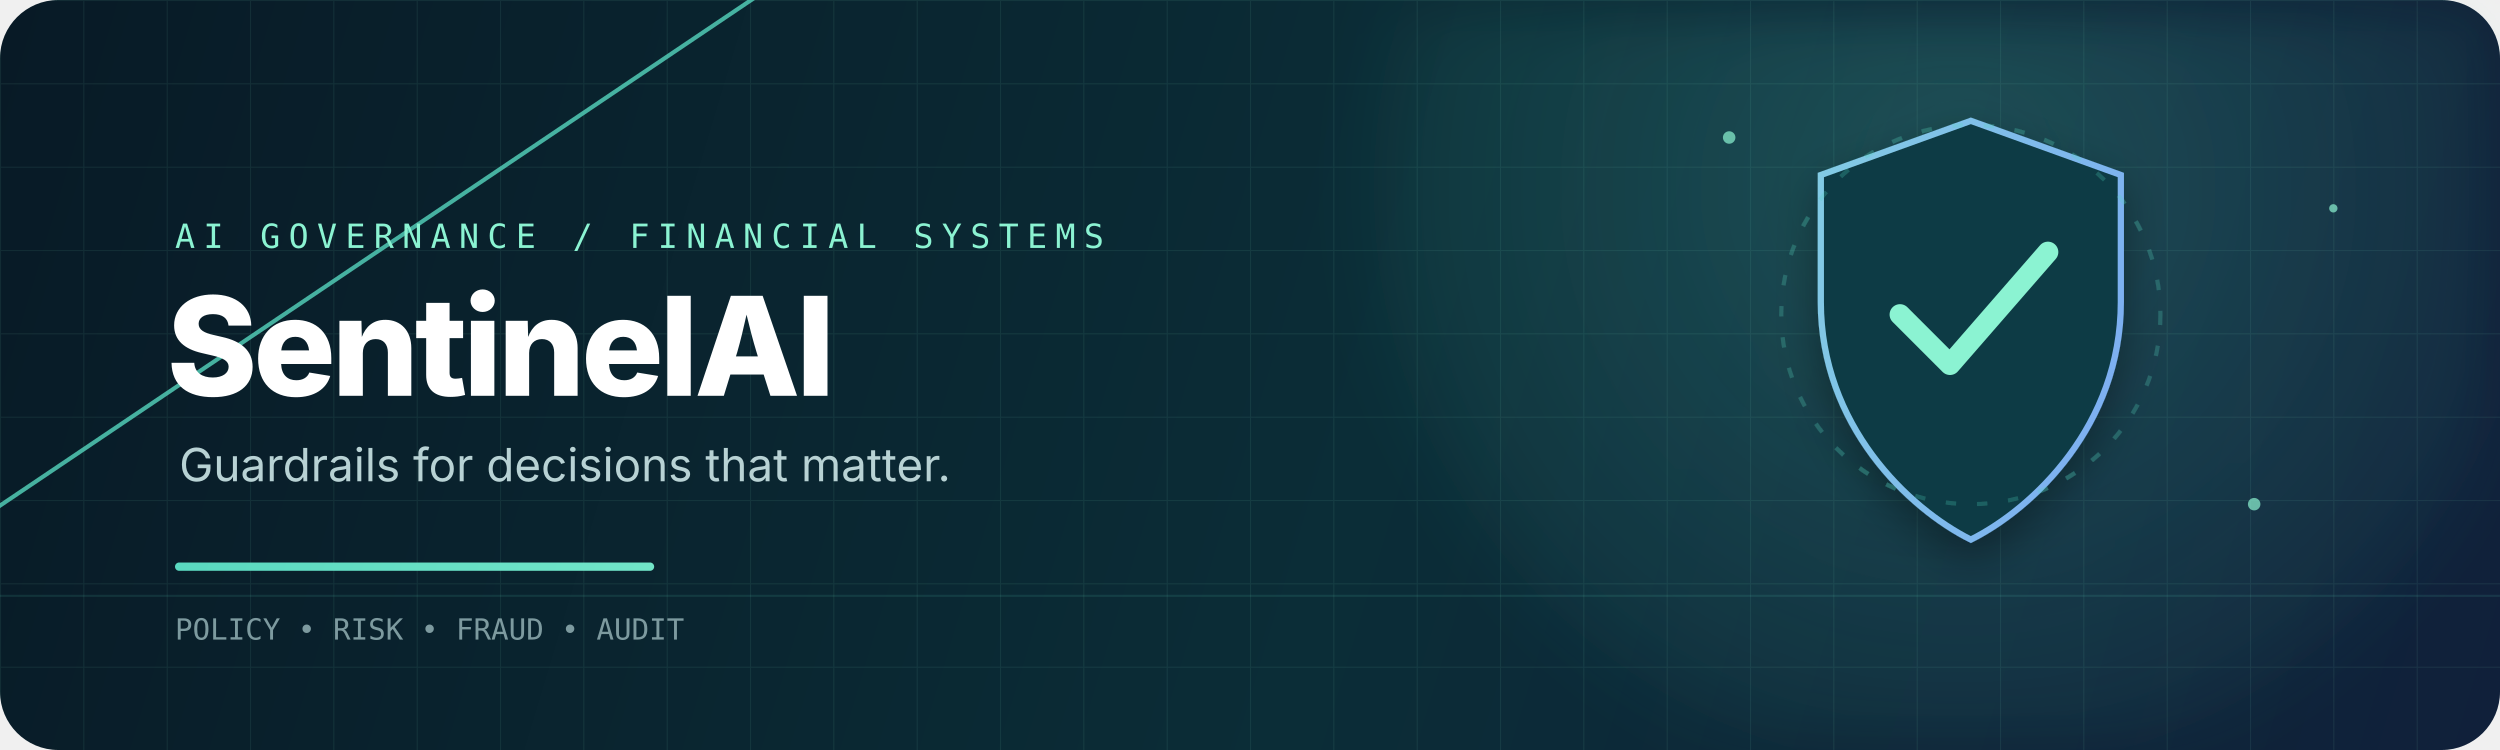
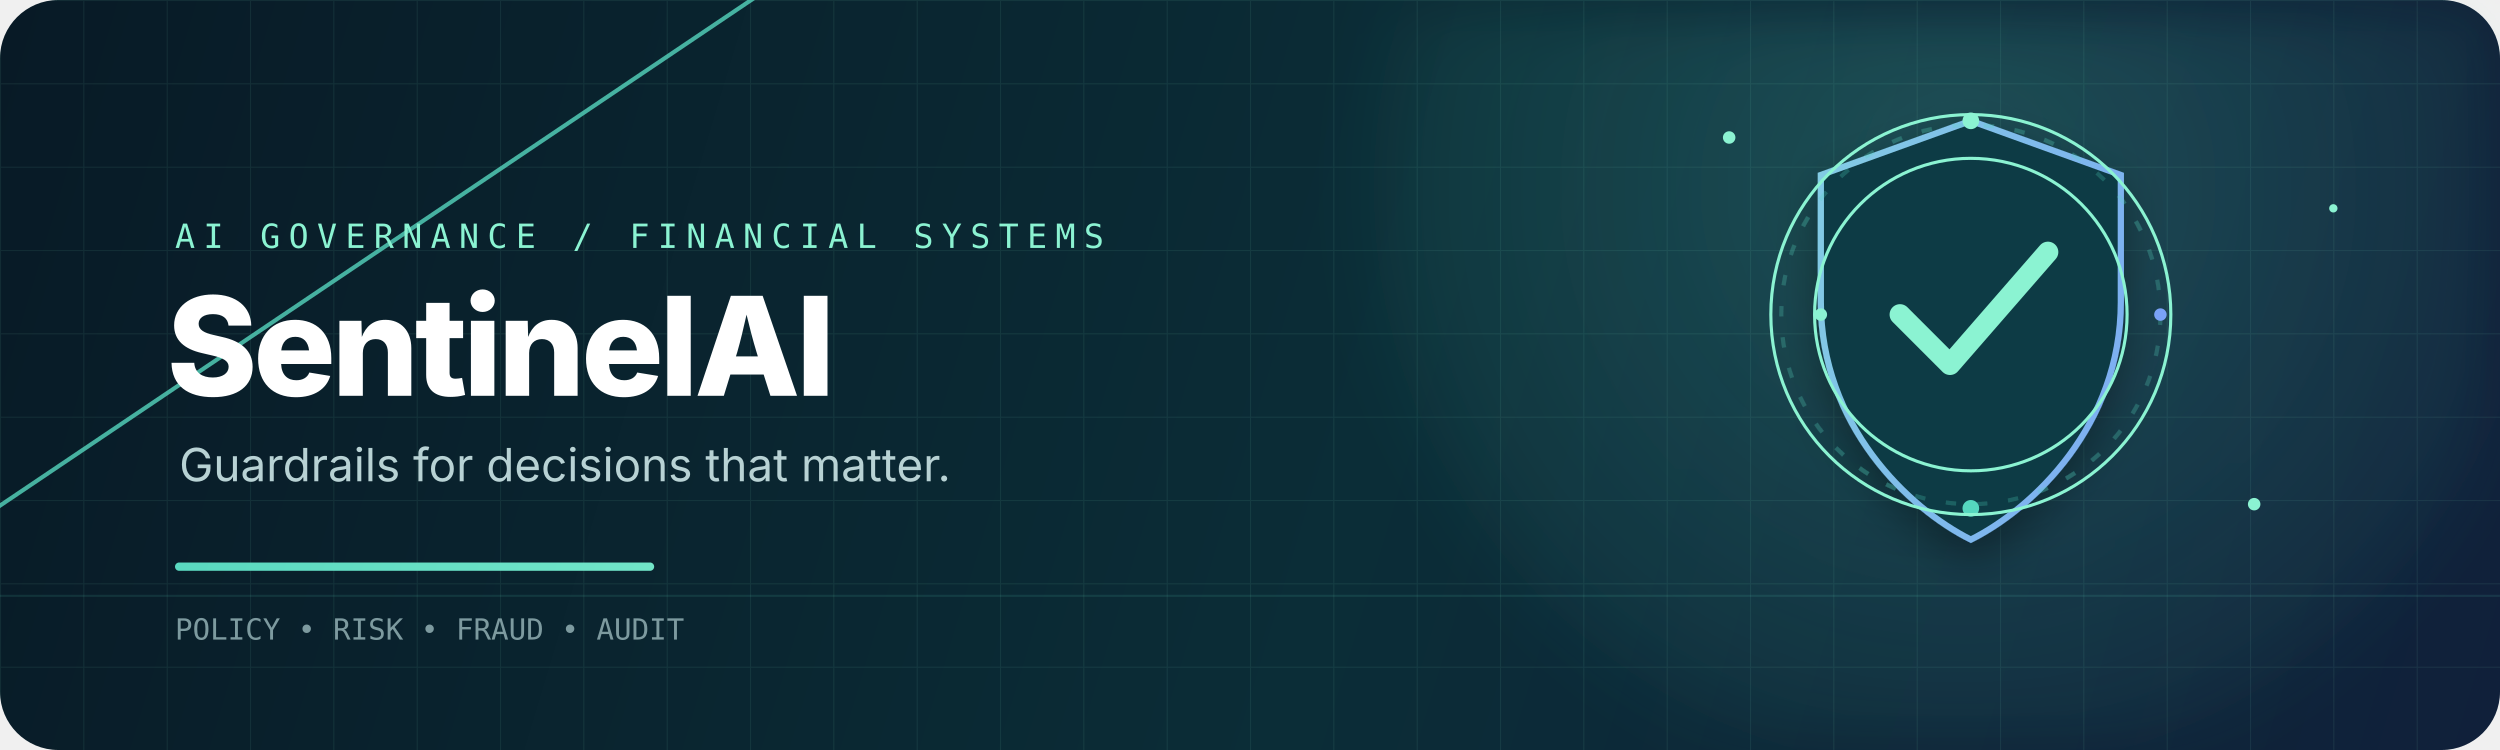
<svg xmlns="http://www.w3.org/2000/svg" width="1200" height="360" viewBox="0 0 1200 360" fill="none" role="img" aria-labelledby="title desc">
  <defs>
    <linearGradient id="bg" x1="0" y1="0" x2="1200" y2="360" gradientUnits="userSpaceOnUse">
      <stop stop-color="#081A26" />
      <stop offset="0.55" stop-color="#0B2D37" />
      <stop offset="1" stop-color="#10203A" />
    </linearGradient>
    <linearGradient id="accent" x1="100" y1="40" x2="1060" y2="310" gradientUnits="userSpaceOnUse">
      <stop stop-color="#55D6BE" />
      <stop offset="0.52" stop-color="#8BF3D2" />
      <stop offset="1" stop-color="#7AA2F7" />
    </linearGradient>
    <radialGradient id="glow" cx="0" cy="0" r="1" gradientUnits="userSpaceOnUse" gradientTransform="translate(940 90) rotate(135) scale(360)">
      <stop stop-color="#55D6BE" stop-opacity="0.23" />
      <stop offset="1" stop-color="#55D6BE" stop-opacity="0" />
    </radialGradient>
    <filter id="blur">
      <feGaussianBlur stdDeviation="18" />
    </filter>
    <filter id="shadow" x="-50%" y="-50%" width="200%" height="200%">
      <feDropShadow dx="0" dy="8" stdDeviation="10" flood-color="#000" flood-opacity="0.35" />
    </filter>
    <pattern id="grid" width="40" height="40" patternUnits="userSpaceOnUse">
      <path d="M40 0H0V40" stroke="#8BF3D2" stroke-opacity="0.08" />
    </pattern>
    <style>
      .pulse { animation: pulse 3s ease-in-out infinite; transform-origin: center; }
      .scan { animation: scan 5s linear infinite; }
      .float { animation: float 4s ease-in-out infinite; }
+       .orbit { animation: orbit 9s linear infinite; transform-origin: 946px 151px; }
+       .orbit-reverse { animation: orbit 13s linear infinite reverse; transform-origin: 946px 151px; }
+       .signal { animation: signal 2.4s ease-out infinite; transform-origin: 946px 151px; }
+       .node { animation: node 2.2s ease-in-out infinite; }
      @keyframes pulse { 0%,100% { opacity:.45; } 50% { opacity:1; } }
      @keyframes scan { 0% { transform: translateX(-420px); opacity:0; } 15%,70% { opacity:.8; } 100% { transform: translateX(520px); opacity:0; } }
      @keyframes float { 0%,100% { transform: translateY(0); } 50% { transform: translateY(-7px); } }
+       @keyframes orbit { to { transform: rotate(360deg); } }
+       @keyframes signal { 0% { transform: scale(.35); opacity:.7; } 100% { transform: scale(1.35); opacity:0; } }
+       @keyframes node { 0%,100% { opacity:.25; r:2; } 50% { opacity:1; r:4; } }
    </style>
  </defs>
  <rect width="1200" height="360" rx="28" fill="url(#bg)" />
  <rect width="1200" height="360" rx="28" fill="url(#grid)" />
  <circle cx="940" cy="90" r="280" fill="url(#glow)" filter="url(#blur)" />
  <path class="scan" d="M-100 310L420 -40" stroke="#55D6BE" stroke-width="2" stroke-opacity=".8" />
  <path d="M0 286H1200" stroke="#55D6BE" stroke-opacity=".12" />
  <g class="float" filter="url(#shadow)">
    <path d="M946 58L1018 84V145C1018 204 976 244 946 259C916 244 874 204 874 145V84L946 58Z" fill="#0D3B44" stroke="url(#accent)" stroke-width="3" />
    <path class="pulse" d="M912 151L936 175L983 121" stroke="#8BF3D2" stroke-width="10" stroke-linecap="round" stroke-linejoin="round" />
    <circle cx="946" cy="151" r="91" stroke="#55D6BE" stroke-opacity=".25" stroke-width="2" stroke-dasharray="5 10" />
  </g>
-   <g fill="#8BF3D2" opacity=".7">
-     <circle cx="830" cy="66" r="3" />
-     <circle cx="1082" cy="242" r="3" />
-     <circle cx="1120" cy="100" r="2" />
+   <g class="orbit">
+     <circle cx="946" cy="58" r="4" fill="#8BF3D2" />
+     <circle cx="1037" cy="151" r="3" fill="#7AA2F7" />
+   </g>
+   <g class="orbit-reverse">
+     <circle cx="874" cy="151" r="3" fill="#8BF3D2" />
+     <circle cx="946" cy="244" r="4" fill="#55D6BE" />
+   </g>
+   <g class="signal" fill="none" stroke="#8BF3D2" stroke-width="1.5">
+     <circle cx="946" cy="151" r="75" />
+     <circle cx="946" cy="151" r="96" />
+   </g>
+   <g fill="#8BF3D2">
+     <circle class="node" cx="830" cy="66" r="3" />
+     <circle class="node" cx="1082" cy="242" r="3" style="animation-delay:.7s" />
+     <circle class="node" cx="1120" cy="100" r="2" style="animation-delay:1.3s" />
  </g>
  <text x="84" y="119" fill="#8BF3D2" font-family="ui-monospace, SFMono-Regular, Menlo, monospace" font-size="16" letter-spacing="4">AI GOVERNANCE / FINANCIAL SYSTEMS</text>
  <text x="80" y="190" fill="white" font-family="Inter, ui-sans-serif, system-ui, sans-serif" font-size="66" font-weight="800" letter-spacing="-2">SentinelAI</text>
  <text x="86" y="231" fill="#B8D2D4" font-family="Inter, ui-sans-serif, system-ui, sans-serif" font-size="22">Guardrails for decisions that matter.</text>
  <rect x="84" y="270" width="230" height="4" rx="2" fill="url(#accent)" />
  <text x="84" y="307" fill="#7D9A9F" font-family="ui-monospace, SFMono-Regular, Menlo, monospace" font-size="14">POLICY  •  RISK  •  FRAUD  •  AUDIT</text>
</svg>
